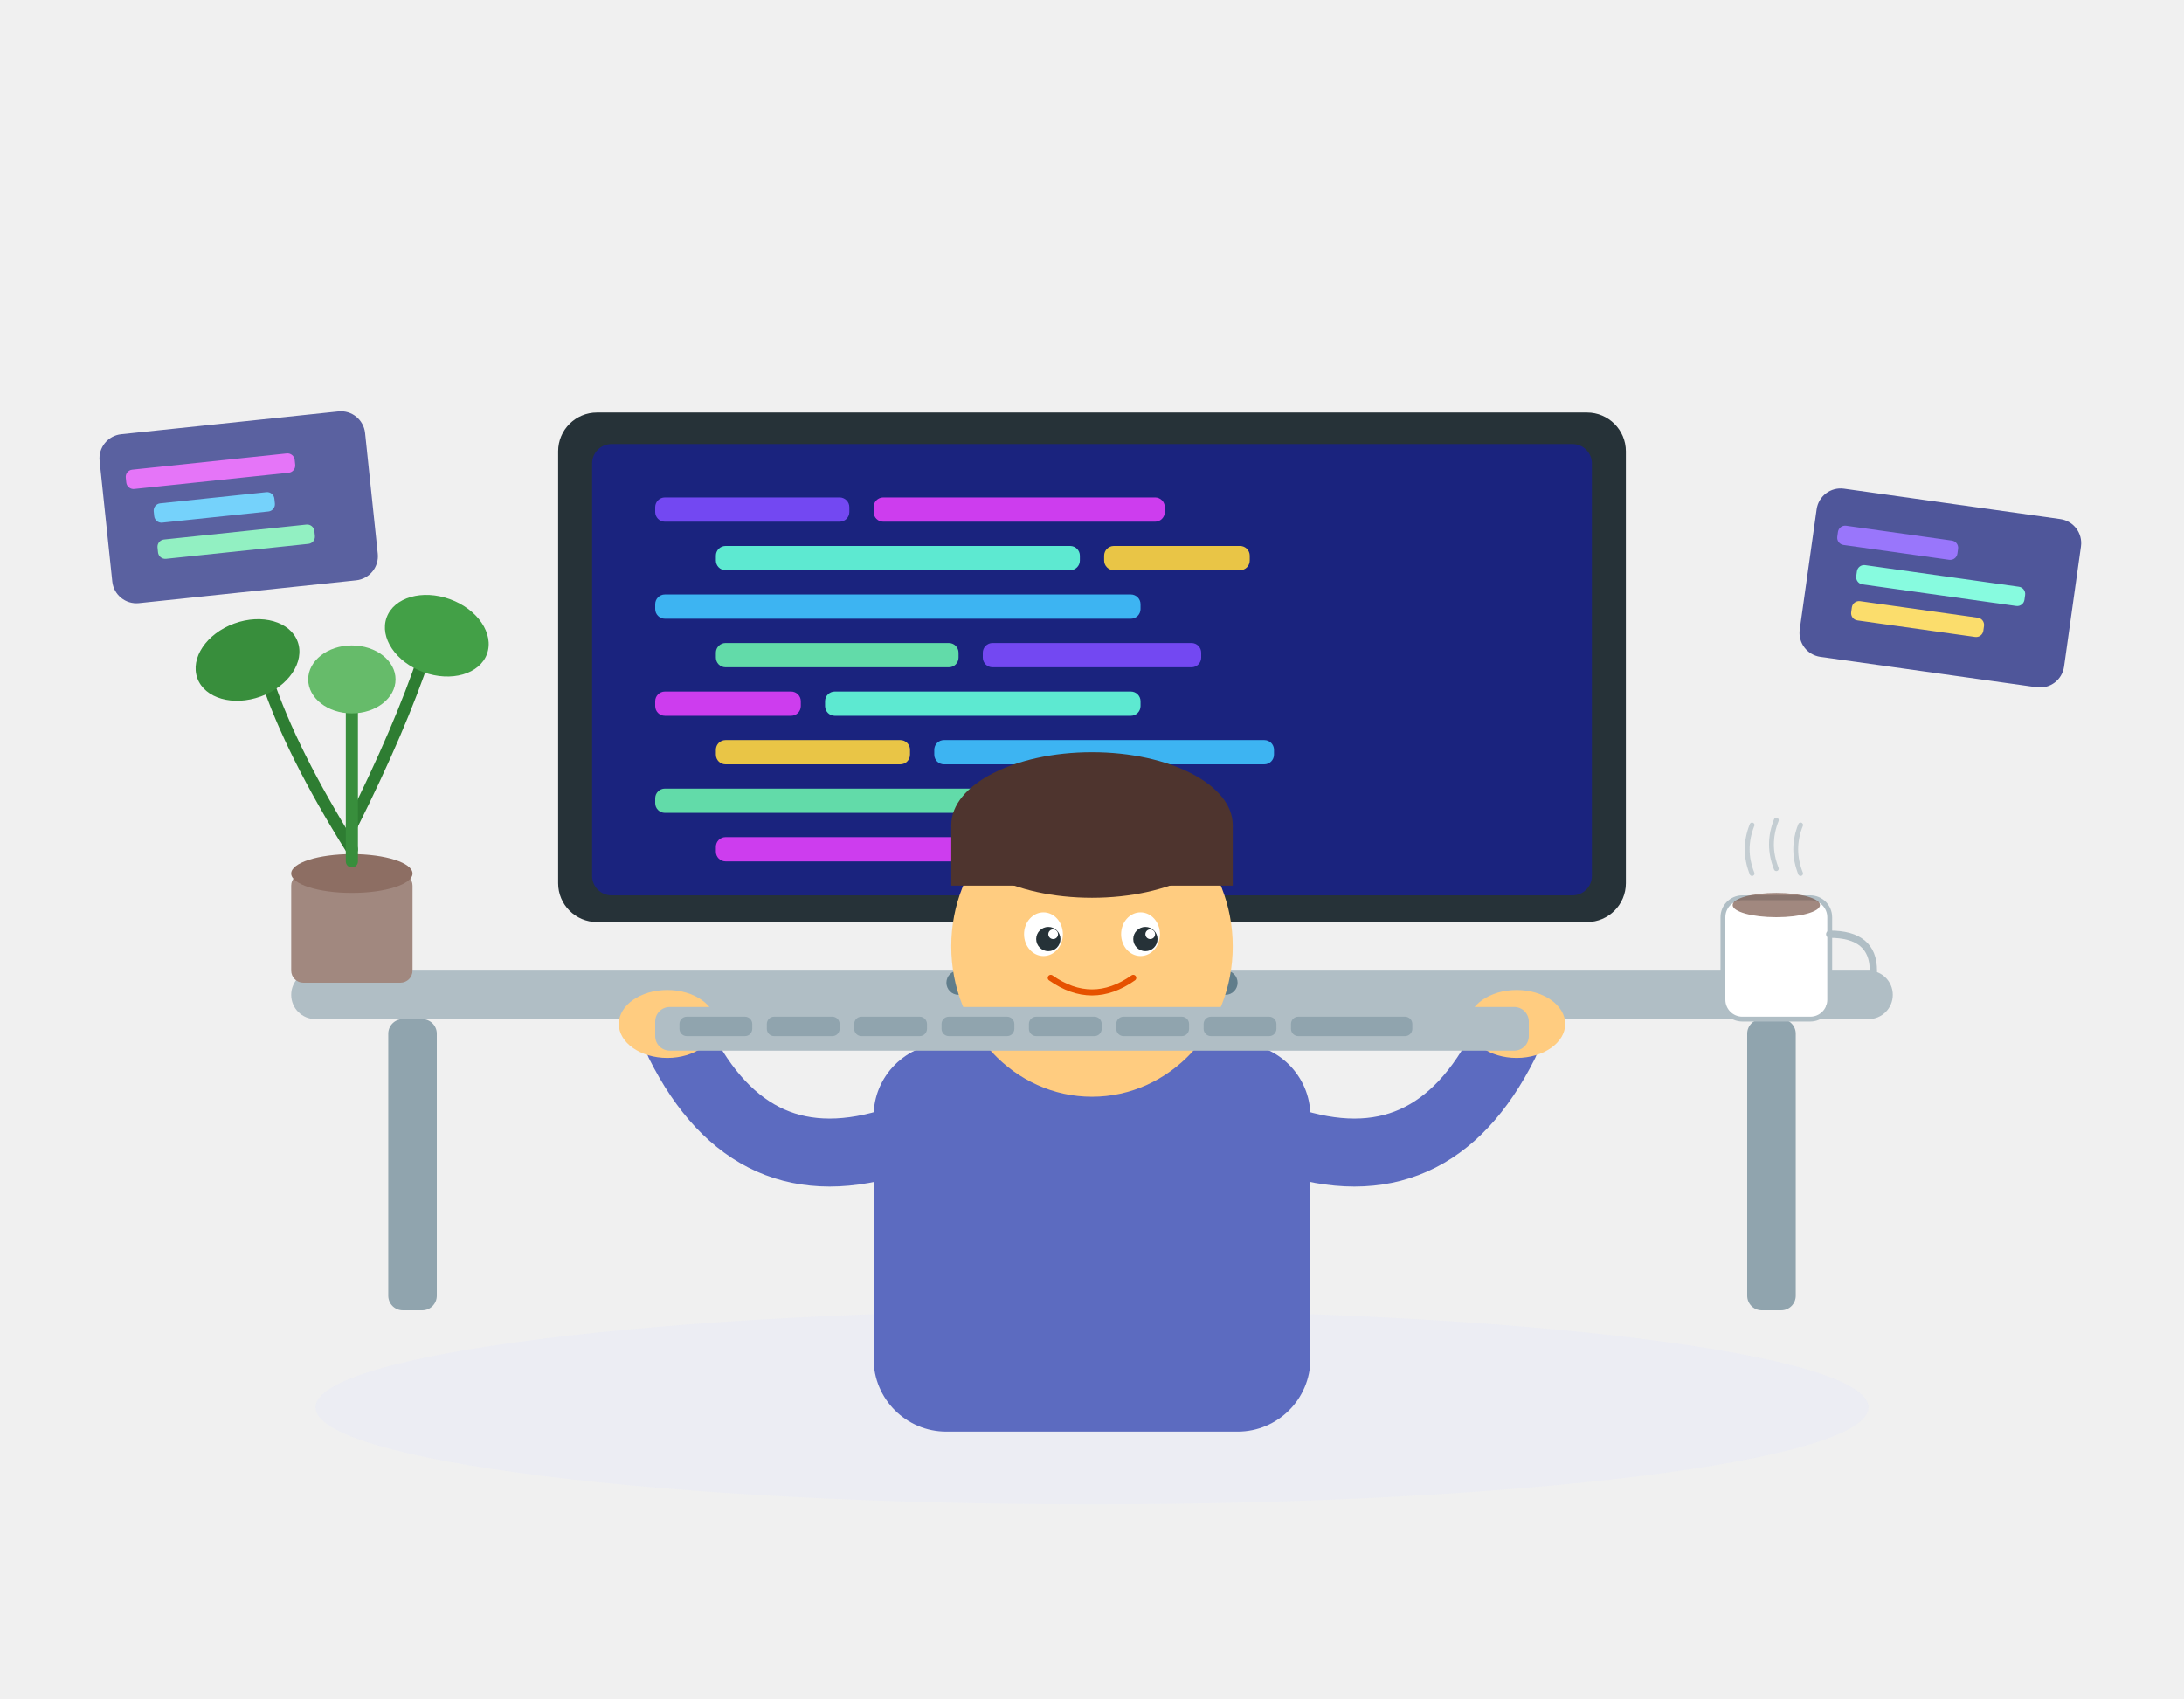
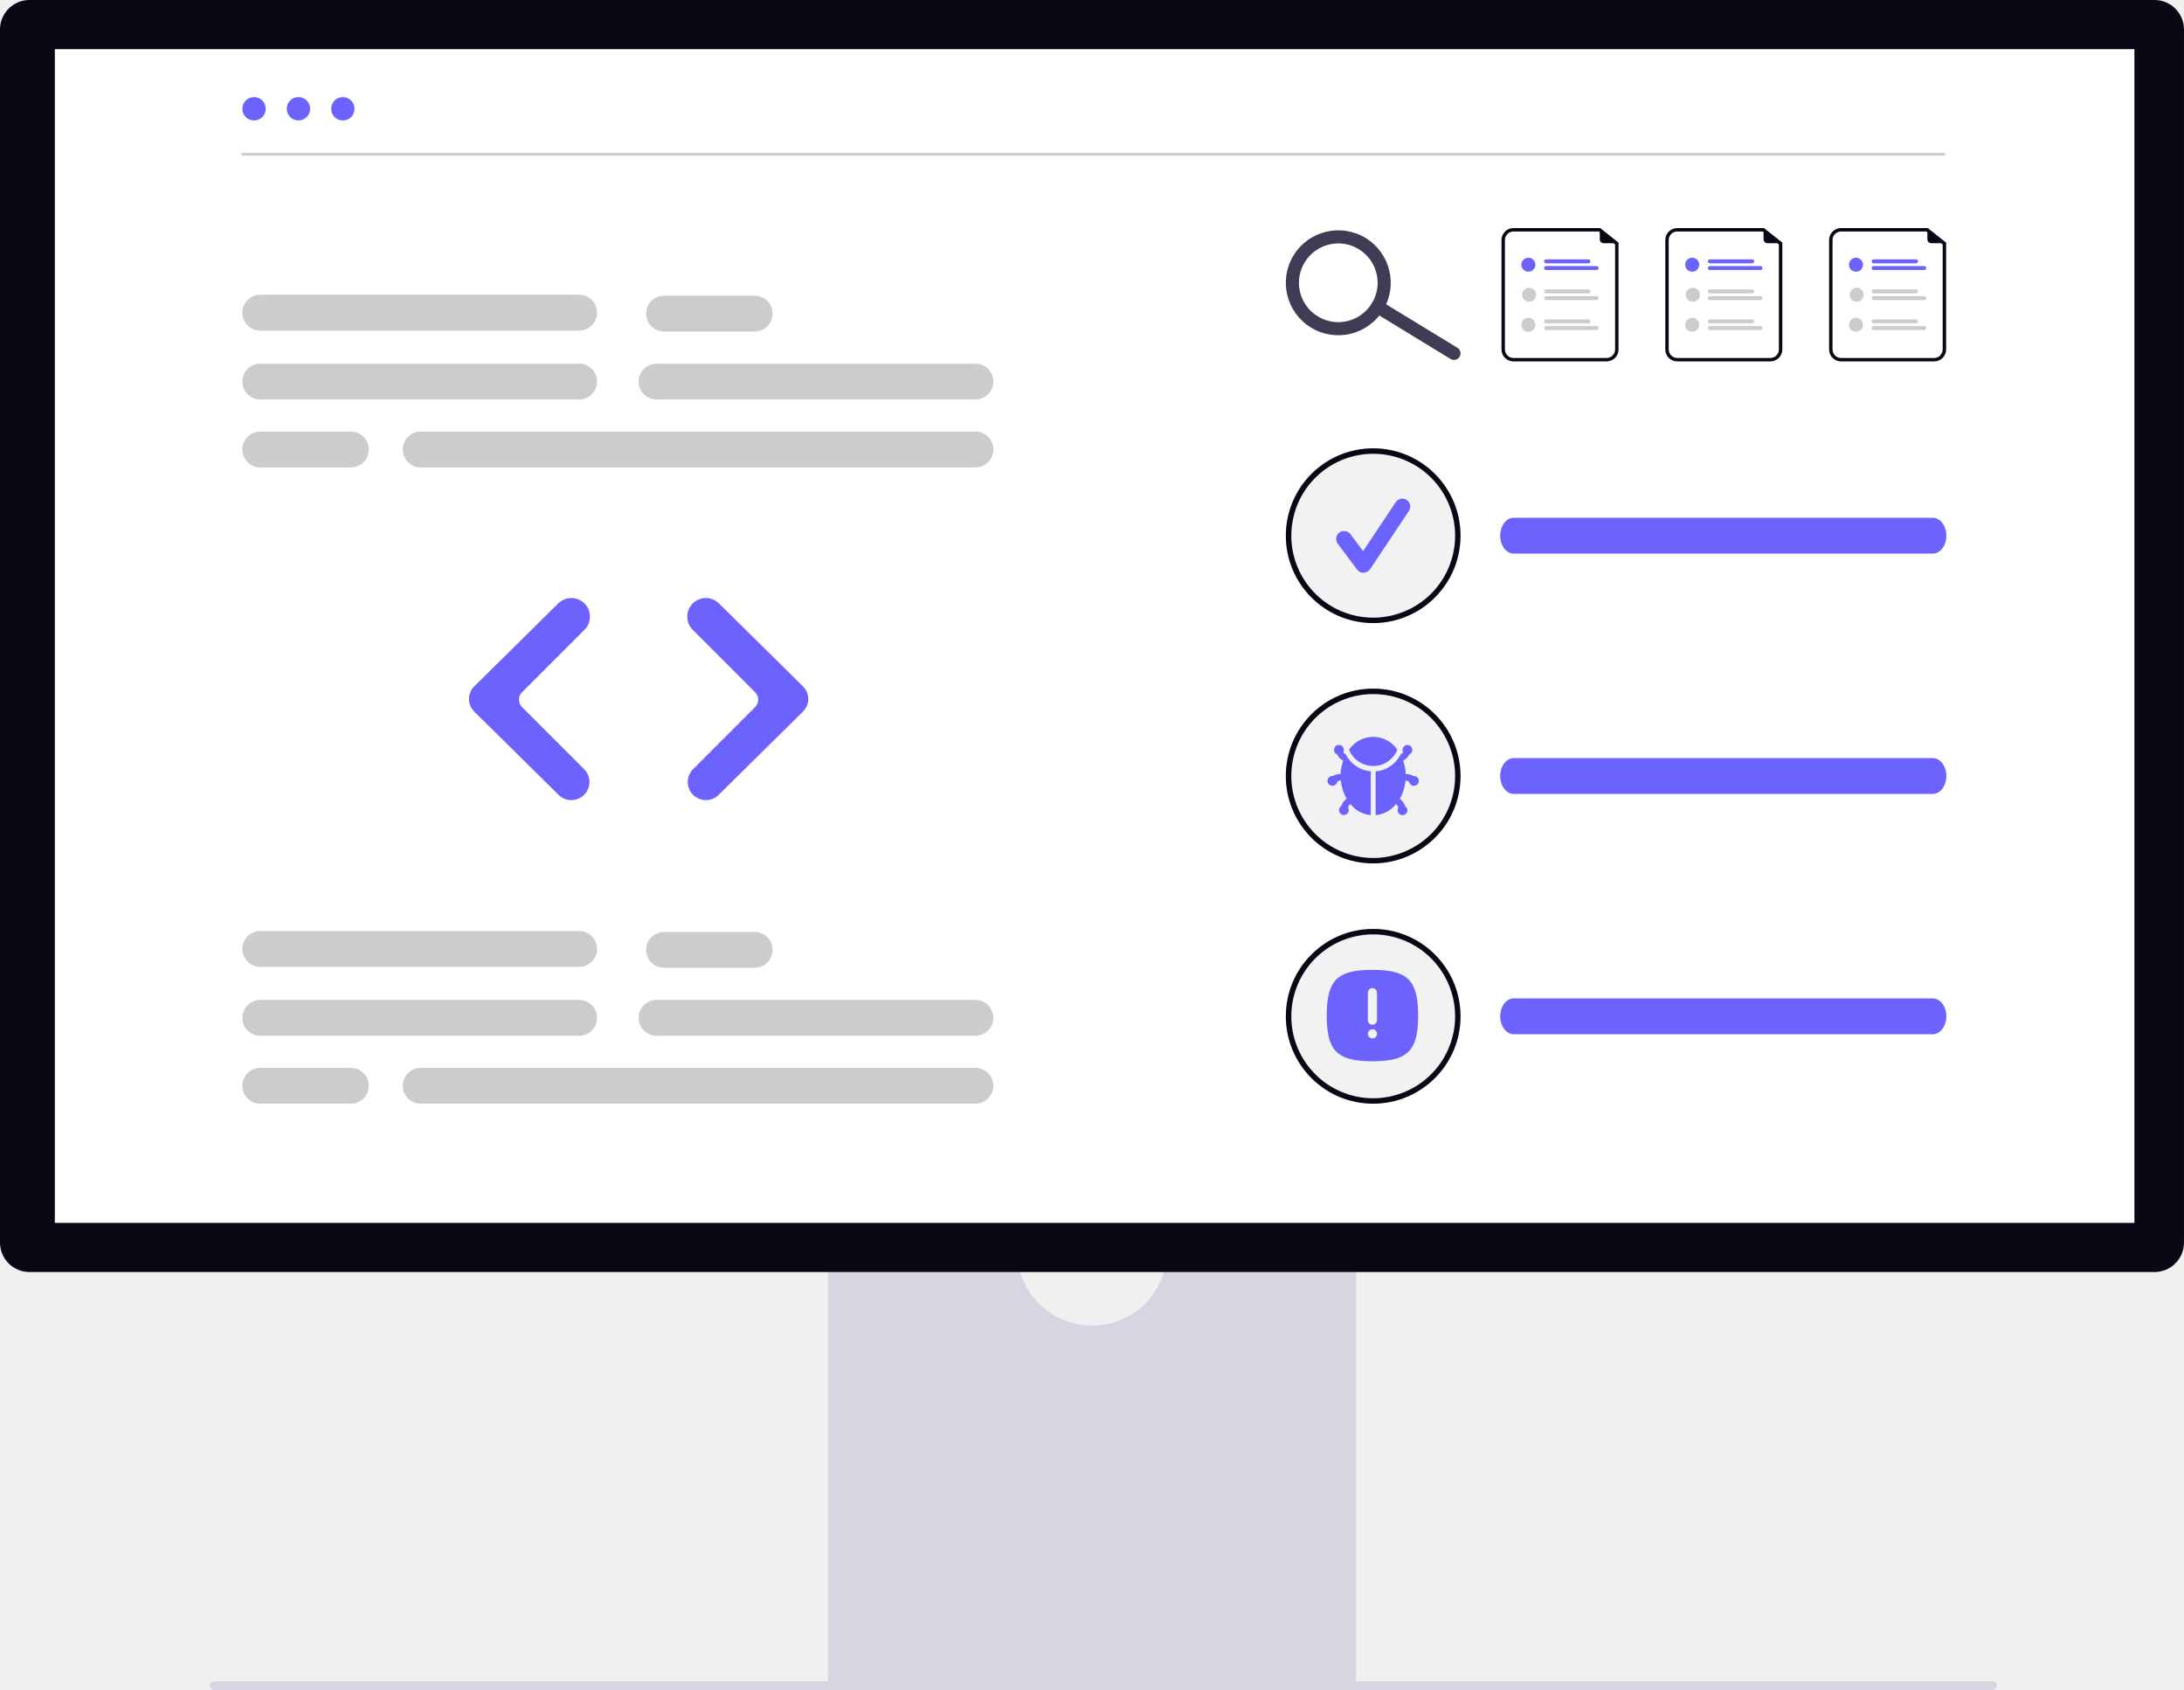
- <svg xmlns="http://www.w3.org/2000/svg" viewBox="0 0 900 700" fill="none">
-   <ellipse cx="450" cy="580" rx="320" ry="40" fill="#E8EAF6" opacity="0.5" />
-   <rect x="120" y="400" width="660" height="20" rx="10" fill="#B0BEC5" />
-   <rect x="160" y="420" width="20" height="120" rx="6" fill="#90A4AE" />
-   <rect x="720" y="420" width="20" height="120" rx="6" fill="#90A4AE" />
-   <rect x="415" y="370" width="70" height="35" rx="5" fill="#78909C" />
-   <rect x="390" y="400" width="120" height="10" rx="5" fill="#607D8B" />
-   <rect x="230" y="170" width="440" height="210" rx="16" fill="#263238" />
-   <rect x="244" y="183" width="412" height="186" rx="8" fill="#1A237E" />
-   <rect x="270" y="205" width="80" height="10" rx="4" fill="#7C4DFF" opacity="0.9" />
-   <rect x="360" y="205" width="120" height="10" rx="4" fill="#E040FB" opacity="0.9" />
-   <rect x="295" y="225" width="150" height="10" rx="4" fill="#64FFDA" opacity="0.9" />
-   <rect x="455" y="225" width="60" height="10" rx="4" fill="#FFD740" opacity="0.9" />
-   <rect x="270" y="245" width="200" height="10" rx="4" fill="#40C4FF" opacity="0.9" />
-   <rect x="295" y="265" width="100" height="10" rx="4" fill="#69F0AE" opacity="0.9" />
-   <rect x="405" y="265" width="90" height="10" rx="4" fill="#7C4DFF" opacity="0.9" />
-   <rect x="270" y="285" width="60" height="10" rx="4" fill="#E040FB" opacity="0.9" />
-   <rect x="340" y="285" width="130" height="10" rx="4" fill="#64FFDA" opacity="0.9" />
-   <rect x="295" y="305" width="80" height="10" rx="4" fill="#FFD740" opacity="0.9" />
-   <rect x="385" y="305" width="140" height="10" rx="4" fill="#40C4FF" opacity="0.9" />
-   <rect x="270" y="325" width="180" height="10" rx="4" fill="#69F0AE" opacity="0.9" />
-   <rect x="295" y="345" width="110" height="10" rx="4" fill="#E040FB" opacity="0.9" />
-   <rect x="415" y="345" width="70" height="10" rx="4" fill="#7C4DFF" opacity="0.9" />
-   <rect x="490" y="345" width="8" height="14" rx="1" fill="white" opacity="0.85" />
-   <rect x="360" y="430" width="180" height="160" rx="30" fill="#5C6BC0" />
-   <rect x="425" y="415" width="50" height="30" rx="10" fill="#7986CB" />
-   <ellipse cx="450" cy="390" rx="58" ry="62" fill="#FFCC80" />
-   <ellipse cx="450" cy="340" rx="58" ry="30" fill="#4E342E" />
-   <rect x="392" y="340" width="116" height="25" rx="0" fill="#4E342E" />
-   <ellipse cx="430" cy="385" rx="8" ry="9" fill="white" />
-   <ellipse cx="470" cy="385" rx="8" ry="9" fill="white" />
-   <circle cx="432" cy="387" r="5" fill="#263238" />
-   <circle cx="472" cy="387" r="5" fill="#263238" />
-   <circle cx="434" cy="385" r="2" fill="white" />
-   <circle cx="474" cy="385" r="2" fill="white" />
-   <path d="M 433 403 Q 450 415 467 403" stroke="#E65100" stroke-width="2.5" fill="none" stroke-linecap="round" />
-   <path d="M 370 470 Q 310 490 280 430" stroke="#5C6BC0" stroke-width="28" stroke-linecap="round" fill="none" />
-   <ellipse cx="275" cy="422" rx="20" ry="14" fill="#FFCC80" />
-   <path d="M 530 470 Q 590 490 620 430" stroke="#5C6BC0" stroke-width="28" stroke-linecap="round" fill="none" />
-   <ellipse cx="625" cy="422" rx="20" ry="14" fill="#FFCC80" />
-   <rect x="270" y="415" width="360" height="18" rx="6" fill="#B0BEC5" />
-   <rect x="280" y="419" width="30" height="8" rx="3" fill="#90A4AE" />
-   <rect x="316" y="419" width="30" height="8" rx="3" fill="#90A4AE" />
-   <rect x="352" y="419" width="30" height="8" rx="3" fill="#90A4AE" />
-   <rect x="388" y="419" width="30" height="8" rx="3" fill="#90A4AE" />
-   <rect x="424" y="419" width="30" height="8" rx="3" fill="#90A4AE" />
-   <rect x="460" y="419" width="30" height="8" rx="3" fill="#90A4AE" />
-   <rect x="496" y="419" width="30" height="8" rx="3" fill="#90A4AE" />
-   <rect x="532" y="419" width="50" height="8" rx="3" fill="#90A4AE" />
-   <rect x="710" y="370" width="44" height="50" rx="8" fill="white" stroke="#B0BEC5" stroke-width="2" />
-   <path d="M 754 385 Q 772 385 772 400 Q 772 415 754 415" stroke="#B0BEC5" stroke-width="3" fill="none" stroke-linecap="round" />
-   <ellipse cx="732" cy="373" rx="18" ry="5" fill="#795548" opacity="0.7" />
-   <path d="M 722 360 Q 718 350 722 340" stroke="#B0BEC5" stroke-width="2" fill="none" stroke-linecap="round" opacity="0.7" />
-   <path d="M 732 358 Q 728 348 732 338" stroke="#B0BEC5" stroke-width="2" fill="none" stroke-linecap="round" opacity="0.7" />
-   <path d="M 742 360 Q 738 350 742 340" stroke="#B0BEC5" stroke-width="2" fill="none" stroke-linecap="round" opacity="0.7" />
-   <rect x="120" y="360" width="50" height="45" rx="5" fill="#A1887F" />
-   <ellipse cx="145" cy="360" rx="25" ry="8" fill="#8D6E63" />
-   <path d="M 145 350 Q 120 310 110 280" stroke="#2E7D32" stroke-width="5" fill="none" stroke-linecap="round" />
-   <ellipse cx="102" cy="272" rx="22" ry="16" fill="#388E3C" transform="rotate(-20, 102, 272)" />
-   <path d="M 145 340 Q 165 300 175 270" stroke="#2E7D32" stroke-width="5" fill="none" stroke-linecap="round" />
-   <ellipse cx="180" cy="262" rx="22" ry="16" fill="#43A047" transform="rotate(20, 180, 262)" />
-   <path d="M 145 355 Q 145 320 145 290" stroke="#388E3C" stroke-width="5" fill="none" stroke-linecap="round" />
-   <ellipse cx="145" cy="280" rx="18" ry="14" fill="#66BB6A" />
-   <g opacity="0.75" transform="translate(750, 200) rotate(8)">
-     <rect width="110" height="70" rx="10" fill="#1A237E" />
-     <rect x="10" y="15" width="50" height="8" rx="3" fill="#7C4DFF" />
-     <rect x="20" y="30" width="70" height="8" rx="3" fill="#64FFDA" />
-     <rect x="20" y="45" width="55" height="8" rx="3" fill="#FFD740" />
-   </g>
-   <g opacity="0.7" transform="translate(40, 180) rotate(-6)">
-     <rect width="110" height="70" rx="10" fill="#1A237E" />
-     <rect x="10" y="15" width="70" height="8" rx="3" fill="#E040FB" />
-     <rect x="20" y="30" width="50" height="8" rx="3" fill="#40C4FF" />
-     <rect x="20" y="45" width="65" height="8" rx="3" fill="#69F0AE" />
+ <svg xmlns="http://www.w3.org/2000/svg" width="800.003" height="618.866" viewBox="0 0 800.003 618.866" role="img" artist="Katerina Limpitsouni" source="https://undraw.co/">
+   <g transform="translate(-560 -230.997)">
+     <path d="M15.18,488.765a1.456,1.456,0,0,0,1.308,1.575H668.472a1.6,1.6,0,0,0,0-3.15H16.488a1.456,1.456,0,0,0-1.308,1.575Z" transform="translate(621.678 359.523)" fill="#d6d6e3" />
+     <path d="M353.105,370.945a27.478,27.478,0,0,1-54.387,0H229.146V524.776H422.677V370.945H353.105Z" transform="translate(634.09 321.938)" fill="#d6d6e3" />
+     <path d="M789.214,487.736H10.789A10.8,10.8,0,0,1,0,476.947V32.7A10.8,10.8,0,0,1,10.789,21.911H789.214A10.8,10.8,0,0,1,800,32.7V476.947a10.8,10.8,0,0,1-10.789,10.789Z" transform="translate(560 209.086)" fill="#090814" />
+     <rect width="761.747" height="429.819" transform="translate(580.088 249)" fill="#fff" />
+     <circle cx="4.283" cy="4.283" r="4.283" transform="translate(648.777 266.551)" fill="#6c63ff" />
+     <circle cx="4.283" cy="4.283" r="4.283" transform="translate(665.036 266.551)" fill="#6c63ff" />
+     <circle cx="4.283" cy="4.283" r="4.283" transform="translate(681.294 266.551)" fill="#6c63ff" />
+     <path d="M713.3,268.912H596.492a6.566,6.566,0,1,1,0-13.132H713.3a6.566,6.566,0,1,1,0,13.132Z" transform="translate(58.852 108.377)" fill="#ccc" />
+     <path d="M713.3,243.684H596.492a6.566,6.566,0,1,1,0-13.132H713.3a6.566,6.566,0,1,1,0,13.132Z" transform="translate(58.852 108.377)" fill="#ccc" />
+     <path d="M629.668,293.794H596.492a6.566,6.566,0,1,1,0-13.132h33.176a6.566,6.566,0,0,1,0,13.132Z" transform="translate(58.852 108.377)" fill="#ccc" />
+     <path d="M713.3,501.912H596.492a6.566,6.566,0,1,1,0-13.132H713.3a6.566,6.566,0,1,1,0,13.132Z" transform="translate(58.852 108.377)" fill="#ccc" />
+     <path d="M713.3,476.684H596.492a6.566,6.566,0,0,1,0-13.132H713.3a6.566,6.566,0,0,1,0,13.132Z" transform="translate(58.852 108.377)" fill="#ccc" />
+     <path d="M629.668,526.794H596.492a6.566,6.566,0,0,1,0-13.132h33.176a6.566,6.566,0,1,1,0,13.132Z" transform="translate(58.852 108.377)" fill="#ccc" />
+     <path d="M667.048,400.36a6.619,6.619,0,0,1-4.665-1.909L631.456,367.91a6.446,6.446,0,0,1,0-9.173l30.8-30.418a6.833,6.833,0,0,1,9.61.03h0a6.825,6.825,0,0,1,0,9.64L648.98,360.88a3.813,3.813,0,0,0,0,5.386l22.764,22.765a6.634,6.634,0,0,1-4.7,11.329Z" transform="translate(102.235 123.641)" fill="#6c63ff" />
+     <path d="M858.446,268.912H741.638a6.566,6.566,0,1,1,0-13.132H858.446a6.566,6.566,0,1,1,0,13.132Z" transform="translate(58.852 108.377)" fill="#ccc" />
+     <path d="M858.446,293.794h-203.2a6.566,6.566,0,0,1,0-13.132h203.2a6.566,6.566,0,0,1,0,13.132Z" transform="translate(58.852 108.377)" fill="#ccc" />
+     <path d="M777.579,244.03H744.4a6.566,6.566,0,1,1,0-13.132h33.176a6.566,6.566,0,0,1,0,13.132Z" transform="translate(58.852 108.377)" fill="#ccc" />
+     <path d="M858.446,501.912H741.638a6.566,6.566,0,0,1,0-13.132H858.446a6.566,6.566,0,1,1,0,13.132Z" transform="translate(58.852 108.377)" fill="#ccc" />
+     <path d="M858.446,526.794h-203.2a6.566,6.566,0,0,1,0-13.132h203.2a6.566,6.566,0,1,1,0,13.132Z" transform="translate(58.852 108.377)" fill="#ccc" />
+     <path d="M777.579,477.03H744.4a6.566,6.566,0,1,1,0-13.132h33.176a6.566,6.566,0,1,1,0,13.132Z" transform="translate(58.852 108.377)" fill="#ccc" />
+     <path d="M749.9,400.36a6.634,6.634,0,0,1-4.7-11.329l22.764-22.765a3.813,3.813,0,0,0,0-5.386L745.078,337.99a6.817,6.817,0,0,1,0-9.64h0a6.833,6.833,0,0,1,9.61-.03l30.8,30.418a6.446,6.446,0,0,1,0,9.173l-30.927,30.541A6.62,6.62,0,0,1,749.9,400.36Z" transform="translate(68.665 123.641)" fill="#6c63ff" />
+     <path d="M807.135,293.794h-153.5c-2.739,0-4.96-2.94-4.96-6.566s2.221-6.566,4.96-6.566h153.5c2.739,0,4.96,2.94,4.96,6.566S809.875,293.794,807.135,293.794Z" transform="translate(460.852 139.943)" fill="#6c63ff" />
+     <g transform="translate(0 0.172)">
+       <circle cx="32" cy="32" r="32" transform="translate(1031 395)" fill="#f2f2f2" />
+       <path d="M32,2A30.008,30.008,0,0,0,20.323,59.643,30.008,30.008,0,0,0,43.677,4.357,29.81,29.81,0,0,0,32,2m0-2A32,32,0,1,1,0,32,32,32,0,0,1,32,0Z" transform="translate(1031 395)" fill="#090814" />
+       <path d="M967.127,342.526a2.9,2.9,0,0,1-2.32-1.16l-7.113-9.484a2.9,2.9,0,1,1,4.641-3.48l4.654,6.2,11.953-17.929a2.9,2.9,0,1,1,4.826,3.218l-14.226,21.34a2.9,2.9,0,0,1-2.333,1.291Z" transform="translate(92.316 98.045)" fill="#6c63ff" />
+     </g>
+     <circle cx="32" cy="32" r="32" transform="translate(1031 483.172)" fill="#f2f2f2" />
+     <path d="M32,2A30.008,30.008,0,0,0,20.323,59.643,30.008,30.008,0,0,0,43.677,4.357,29.81,29.81,0,0,0,32,2m0-2A32,32,0,1,1,0,32,32,32,0,0,1,32,0Z" transform="translate(1031 483.172)" fill="#090814" />
+     <g transform="translate(0 0.172)">
+       <path d="M535.492,334.3a10.661,10.661,0,0,0-17.712,0,9.561,9.561,0,0,0,17.712,0Z" transform="translate(536.364 171.086)" fill="#6c63ff" />
+       <path d="M492.995,344.9a2.29,2.29,0,0,1-.44-.25,1.763,1.763,0,0,1-.484-.627,1.793,1.793,0,1,0-2.927.435,2,2,0,0,0,.425.342,1.234,1.234,0,0,1,.477.5,3.606,3.606,0,0,0,.829,1.089,7.246,7.246,0,0,0,1.136.8,16.559,16.559,0,0,0-.934,4.885,6.757,6.757,0,0,0-1.9.307,3.069,3.069,0,0,0-.882.44,2.12,2.12,0,0,0-.217-.015,1.8,1.8,0,1,0,1.681,2.427,1.146,1.146,0,0,1,.927-.749,4.19,4.19,0,0,1,.462-.03,16.083,16.083,0,0,0,2.135,6.661,5.239,5.239,0,0,0-1.985,2.712.75.75,0,0,0-.142.1,1.7,1.7,0,0,0-.21.195,1.793,1.793,0,1,0,3.009.587,1.176,1.176,0,0,1,.292-1.269,5.027,5.027,0,0,1,.425-.365,10.477,10.477,0,0,0,7.445,4.061V351.093A11.076,11.076,0,0,1,492.995,344.9Zm24.932,7.922a1.982,1.982,0,0,0-.217.015,3.385,3.385,0,0,0-.882-.44,6.707,6.707,0,0,0-1.9-.307,16.923,16.923,0,0,0-.934-4.882,7.245,7.245,0,0,0,1.136-.8,3.891,3.891,0,0,0,.859-1.141,1.054,1.054,0,0,1,.442-.437h0a1.793,1.793,0,1,0-2.5-.792,1.7,1.7,0,0,1-.484.627,4.714,4.714,0,0,1-.44.322,11,11,0,0,1-9.111,6.116v16.061a10.523,10.523,0,0,0,7.445-4.061c.157.125.29.237.4.342a1.214,1.214,0,0,1,.315,1.306,1.793,1.793,0,1,0,3.017-.582,1.7,1.7,0,0,0-.21-.195c-.082-.065-.142-.1-.142-.1a5.167,5.167,0,0,0-2-2.712,16.082,16.082,0,0,0,2.135-6.661,3.979,3.979,0,0,1,.442.03,1.2,1.2,0,0,1,.961.749,1.793,1.793,0,0,0,3.459-.544,1.821,1.821,0,0,0-1.8-1.913Z" transform="translate(559.998 162.176)" fill="#6c63ff" />
+     </g>
+     <path d="M807.135,293.794h-153.5c-2.739,0-4.96-2.94-4.96-6.566s2.221-6.566,4.96-6.566h153.5c2.739,0,4.96,2.94,4.96,6.566S809.875,293.794,807.135,293.794Z" transform="translate(460.852 227.943)" fill="#6c63ff" />
+     <circle cx="32" cy="32" r="32" transform="translate(1031 571.172)" fill="#f2f2f2" />
+     <path d="M32,2A30.008,30.008,0,0,0,20.323,59.643,30.008,30.008,0,0,0,43.677,4.357,29.81,29.81,0,0,0,32,2m0-2A32,32,0,1,1,0,32,32,32,0,0,1,32,0Z" transform="translate(1031 571.172)" fill="#090814" />
+     <path d="M18.723,2l1.074.008,1.03.028.5.022.968.057.925.077c7.838.761,11.121,3.9,11.984,11.549l.05.485.077.925.069,1.216.01.251.028,1.032.008,1.074L35.438,19.8l-.028,1.03-.022.5-.057.968-.077.925c-.761,7.838-3.9,11.121-11.549,11.984l-.485.05-.925.077-1.216.069-.251.01-1.032.028-1.074.008-1.074-.008-1.03-.028-.5-.022-.968-.057-.925-.077C6.388,34.494,3.1,31.353,2.242,23.705l-.05-.485L2.115,22.3,2.046,21.08l-.01-.251L2.008,19.8,2,19.265V18.182l.007-.532.028-1.03.022-.5.057-.968.077-.925c.761-7.838,3.9-11.121,11.549-11.984l.485-.05.925-.077,1.216-.069.251-.01,1.032-.028Q18.176,2,18.723,2Zm.017,21.741-.212.012a1.672,1.672,0,0,0,0,3.321l.2.012.212-.012a1.672,1.672,0,0,0,0-3.321ZM18.723,8.689a1.672,1.672,0,0,0-1.661,1.476l-.012.2V20.4l.012.2a1.672,1.672,0,0,0,3.321,0l.012-.2V10.362l-.012-.2a1.672,1.672,0,0,0-1.661-1.477Z" transform="translate(1043.999 584.172)" fill="#6c63ff" />
+     <path d="M807.135,293.794h-153.5c-2.739,0-4.96-2.94-4.96-6.566s2.221-6.566,4.96-6.566h153.5c2.739,0,4.96,2.94,4.96,6.566S809.875,293.794,807.135,293.794Z" transform="translate(460.852 315.943)" fill="#6c63ff" />
+     <path d="M624,.5H0v-1H624Z" transform="translate(648.5 287.5)" fill="#ccc" />
+     <path d="M663.166,459.692a2.4,2.4,0,0,1-3.3.8L631.839,443.4a2.4,2.4,0,0,1,2.5-4.1l28.025,17.094A2.4,2.4,0,0,1,663.166,459.692Z" transform="translate(431.482 -98.039)" fill="#3f3d56" />
+     <path d="M588.449,404.293a19.216,19.216,0,1,1-6.4-26.411A19.216,19.216,0,0,1,588.449,404.293Zm-28.709-17.511a14.412,14.412,0,1,0,19.808-4.8A14.412,14.412,0,0,0,559.741,386.782Z" transform="translate(478.174 -59.734)" fill="#3f3d56" />
+     <g transform="translate(0.473 -0.816)">
+       <path d="M520.977,283.537H486.841a4.371,4.371,0,0,1-4.366-4.366v-40.09a4.371,4.371,0,0,1,4.366-4.366H518.6l6.744,5.376v39.081A4.371,4.371,0,0,1,520.977,283.537Z" transform="translate(627.052 80.619)" fill="#090814" />
+       <path d="M495.084,244.215a3.113,3.113,0,0,0-3.109,3.109v40.09a3.113,3.113,0,0,0,3.109,3.109H529.22a3.113,3.113,0,0,0,3.109-3.109V248.939l-5.927-4.724Z" transform="translate(618.809 72.376)" fill="#fff" />
+       <path d="M616.6,322.782H601.062a.727.727,0,0,1,0-1.454H616.6a.727.727,0,1,1,0,1.454Z" transform="translate(524.786 5.465)" fill="#6c63ff" />
+       <path d="M619.6,341.329H601.062a.727.727,0,1,1,0-1.454H619.6a.727.727,0,0,1,0,1.454Z" transform="translate(524.786 -10.627)" fill="#6c63ff" />
+       <path d="M616.607,404.443H601.066a.727.727,0,0,0,0,1.454h15.541a.727.727,0,0,0,0-1.454Z" transform="translate(524.782 -66.651)" fill="#ccc" />
+       <path d="M619.607,422.993h-18.54a.727.727,0,0,0,0,1.454h18.54a.727.727,0,0,0,0-1.454Z" transform="translate(524.782 -82.747)" fill="#ccc" />
+       <path d="M616.6,489.018H601.062a.727.727,0,0,1,0-1.454H616.6a.727.727,0,1,1,0,1.454Z" transform="translate(524.786 -138.777)" fill="#ccc" />
+       <path d="M619.6,507.565H601.062a.727.727,0,1,1,0-1.454H619.6a.727.727,0,0,1,0,1.454Z" transform="translate(524.786 -154.868)" fill="#ccc" />
+       <ellipse cx="2.57" cy="2.57" rx="2.57" ry="2.57" transform="translate(1116.806 326.177)" fill="#6c63ff" />
+       <path d="M544.63,402.356a2.57,2.57,0,0,1-2.569,2.571.55.55,0,0,1-.066,0,2.57,2.57,0,1,1,2.636-2.568Z" transform="translate(577.58 -62.611)" fill="#ccc" />
+       <ellipse cx="2.57" cy="2.57" rx="2.57" ry="2.57" transform="translate(1116.806 348.173)" fill="#ccc" />
+       <path d="M761.3,240.93h-5.283a1.454,1.454,0,0,1-1.454-1.454v-3.9a.091.091,0,0,1,.147-.071l6.646,5.265a.091.091,0,0,1-.056.162Z" transform="translate(390.964 79.953)" fill="#090814" />
+     </g>
+     <g transform="translate(60.473 -0.816)">
+       <path d="M520.977,283.537H486.841a4.371,4.371,0,0,1-4.366-4.366v-40.09a4.371,4.371,0,0,1,4.366-4.366H518.6l6.744,5.376v39.081A4.371,4.371,0,0,1,520.977,283.537Z" transform="translate(627.052 80.619)" fill="#090814" />
+       <path d="M495.084,244.215a3.113,3.113,0,0,0-3.109,3.109v40.09a3.113,3.113,0,0,0,3.109,3.109H529.22a3.113,3.113,0,0,0,3.109-3.109V248.939l-5.927-4.724Z" transform="translate(618.809 72.376)" fill="#fff" />
+       <path d="M616.6,322.782H601.062a.727.727,0,0,1,0-1.454H616.6a.727.727,0,1,1,0,1.454Z" transform="translate(524.786 5.465)" fill="#6c63ff" />
+       <path d="M619.6,341.329H601.062a.727.727,0,1,1,0-1.454H619.6a.727.727,0,0,1,0,1.454Z" transform="translate(524.786 -10.627)" fill="#6c63ff" />
+       <path d="M616.607,404.443H601.066a.727.727,0,0,0,0,1.454h15.541a.727.727,0,0,0,0-1.454Z" transform="translate(524.782 -66.651)" fill="#ccc" />
+       <path d="M619.607,422.993h-18.54a.727.727,0,0,0,0,1.454h18.54a.727.727,0,0,0,0-1.454Z" transform="translate(524.782 -82.747)" fill="#ccc" />
+       <path d="M616.6,489.018H601.062a.727.727,0,0,1,0-1.454H616.6a.727.727,0,1,1,0,1.454Z" transform="translate(524.786 -138.777)" fill="#ccc" />
+       <path d="M619.6,507.565H601.062a.727.727,0,1,1,0-1.454H619.6a.727.727,0,0,1,0,1.454Z" transform="translate(524.786 -154.868)" fill="#ccc" />
+       <ellipse cx="2.57" cy="2.57" rx="2.57" ry="2.57" transform="translate(1116.806 326.177)" fill="#6c63ff" />
+       <path d="M544.63,402.356a2.57,2.57,0,0,1-2.569,2.571.55.55,0,0,1-.066,0,2.57,2.57,0,1,1,2.636-2.568Z" transform="translate(577.58 -62.611)" fill="#ccc" />
+       <ellipse cx="2.57" cy="2.57" rx="2.57" ry="2.57" transform="translate(1116.806 348.173)" fill="#ccc" />
+       <path d="M761.3,240.93h-5.283a1.454,1.454,0,0,1-1.454-1.454v-3.9a.091.091,0,0,1,.147-.071l6.646,5.265a.091.091,0,0,1-.056.162Z" transform="translate(390.964 79.953)" fill="#090814" />
+     </g>
+     <g transform="translate(120.473 -0.816)">
+       <path d="M520.977,283.537H486.841a4.371,4.371,0,0,1-4.366-4.366v-40.09a4.371,4.371,0,0,1,4.366-4.366H518.6l6.744,5.376v39.081A4.371,4.371,0,0,1,520.977,283.537Z" transform="translate(627.052 80.619)" fill="#090814" />
+       <path d="M495.084,244.215a3.113,3.113,0,0,0-3.109,3.109v40.09a3.113,3.113,0,0,0,3.109,3.109H529.22a3.113,3.113,0,0,0,3.109-3.109V248.939l-5.927-4.724Z" transform="translate(618.809 72.376)" fill="#fff" />
+       <path d="M616.6,322.782H601.062a.727.727,0,0,1,0-1.454H616.6a.727.727,0,1,1,0,1.454Z" transform="translate(524.786 5.465)" fill="#6c63ff" />
+       <path d="M619.6,341.329H601.062a.727.727,0,1,1,0-1.454H619.6a.727.727,0,0,1,0,1.454Z" transform="translate(524.786 -10.627)" fill="#6c63ff" />
+       <path d="M616.607,404.443H601.066a.727.727,0,0,0,0,1.454h15.541a.727.727,0,0,0,0-1.454Z" transform="translate(524.782 -66.651)" fill="#ccc" />
+       <path d="M619.607,422.993h-18.54a.727.727,0,0,0,0,1.454h18.54a.727.727,0,0,0,0-1.454Z" transform="translate(524.782 -82.747)" fill="#ccc" />
+       <path d="M616.6,489.018H601.062a.727.727,0,0,1,0-1.454H616.6a.727.727,0,1,1,0,1.454Z" transform="translate(524.786 -138.777)" fill="#ccc" />
+       <path d="M619.6,507.565H601.062a.727.727,0,1,1,0-1.454H619.6a.727.727,0,0,1,0,1.454Z" transform="translate(524.786 -154.868)" fill="#ccc" />
+       <ellipse cx="2.57" cy="2.57" rx="2.57" ry="2.57" transform="translate(1116.806 326.177)" fill="#6c63ff" />
+       <path d="M544.63,402.356a2.57,2.57,0,0,1-2.569,2.571.55.55,0,0,1-.066,0,2.57,2.57,0,1,1,2.636-2.568Z" transform="translate(577.58 -62.611)" fill="#ccc" />
+       <ellipse cx="2.57" cy="2.57" rx="2.57" ry="2.57" transform="translate(1116.806 348.173)" fill="#ccc" />
+       <path d="M761.3,240.93h-5.283a1.454,1.454,0,0,1-1.454-1.454v-3.9a.091.091,0,0,1,.147-.071l6.646,5.265a.091.091,0,0,1-.056.162Z" transform="translate(390.964 79.953)" fill="#090814" />
+     </g>
  </g>
</svg>
